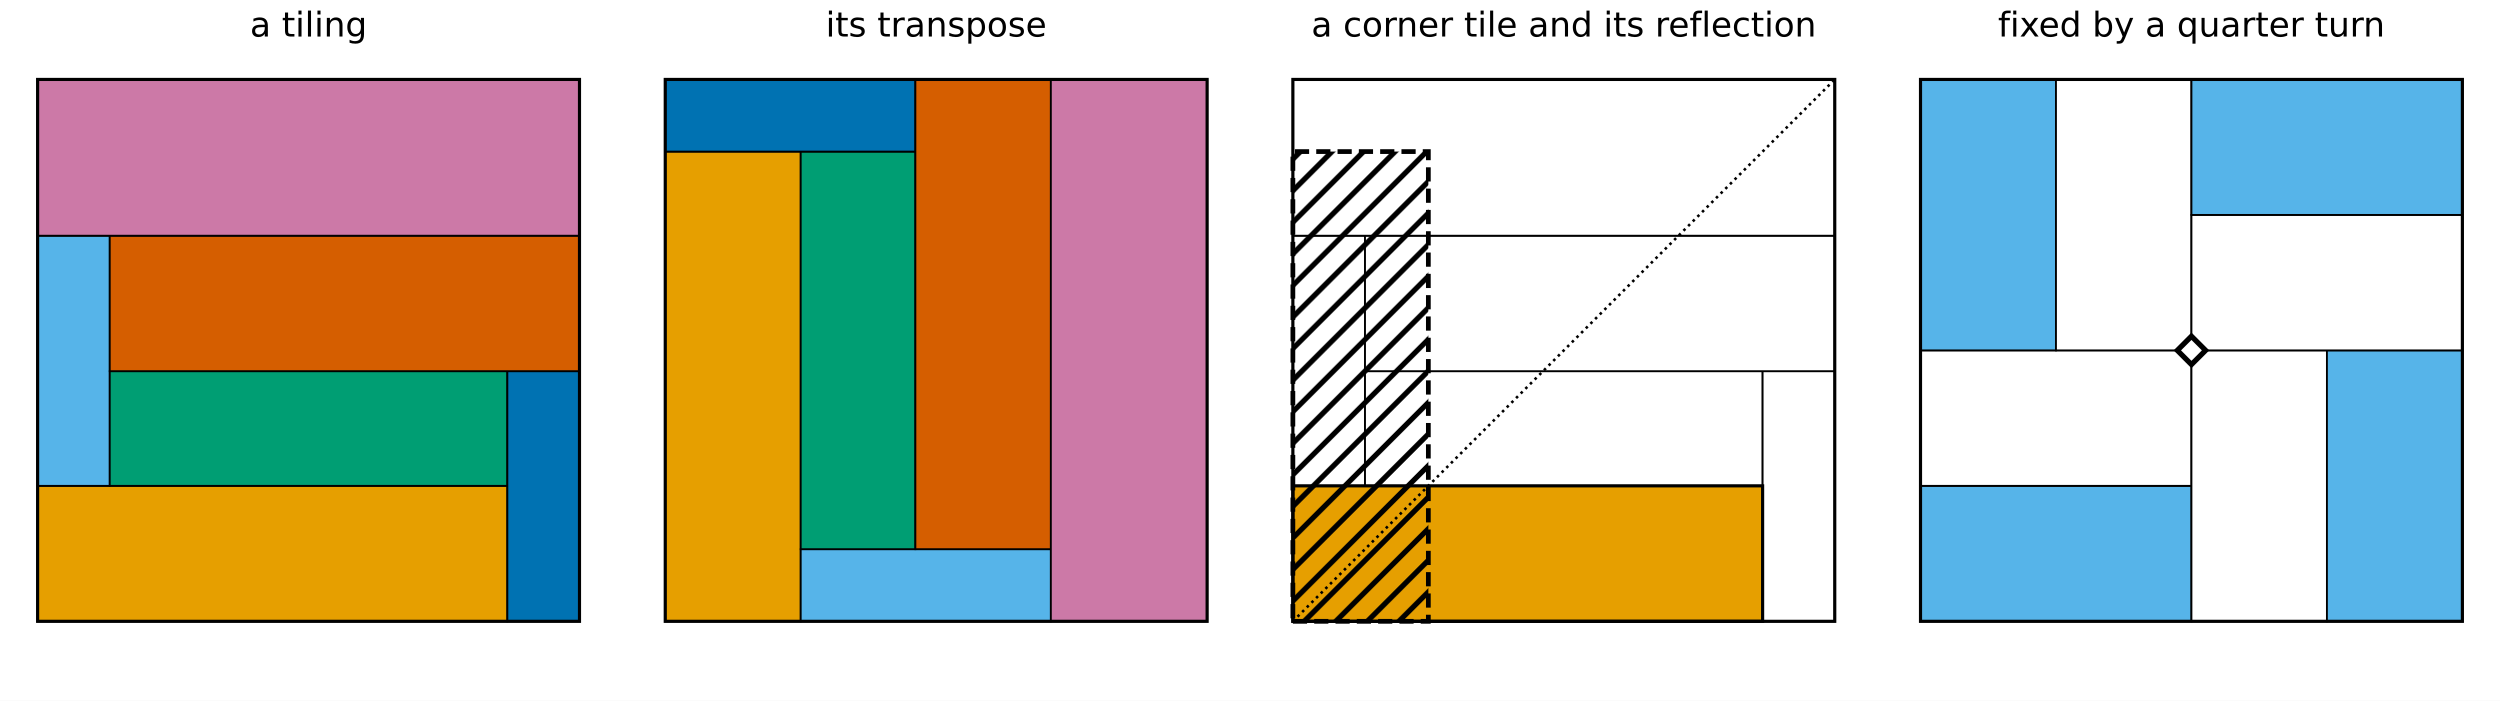
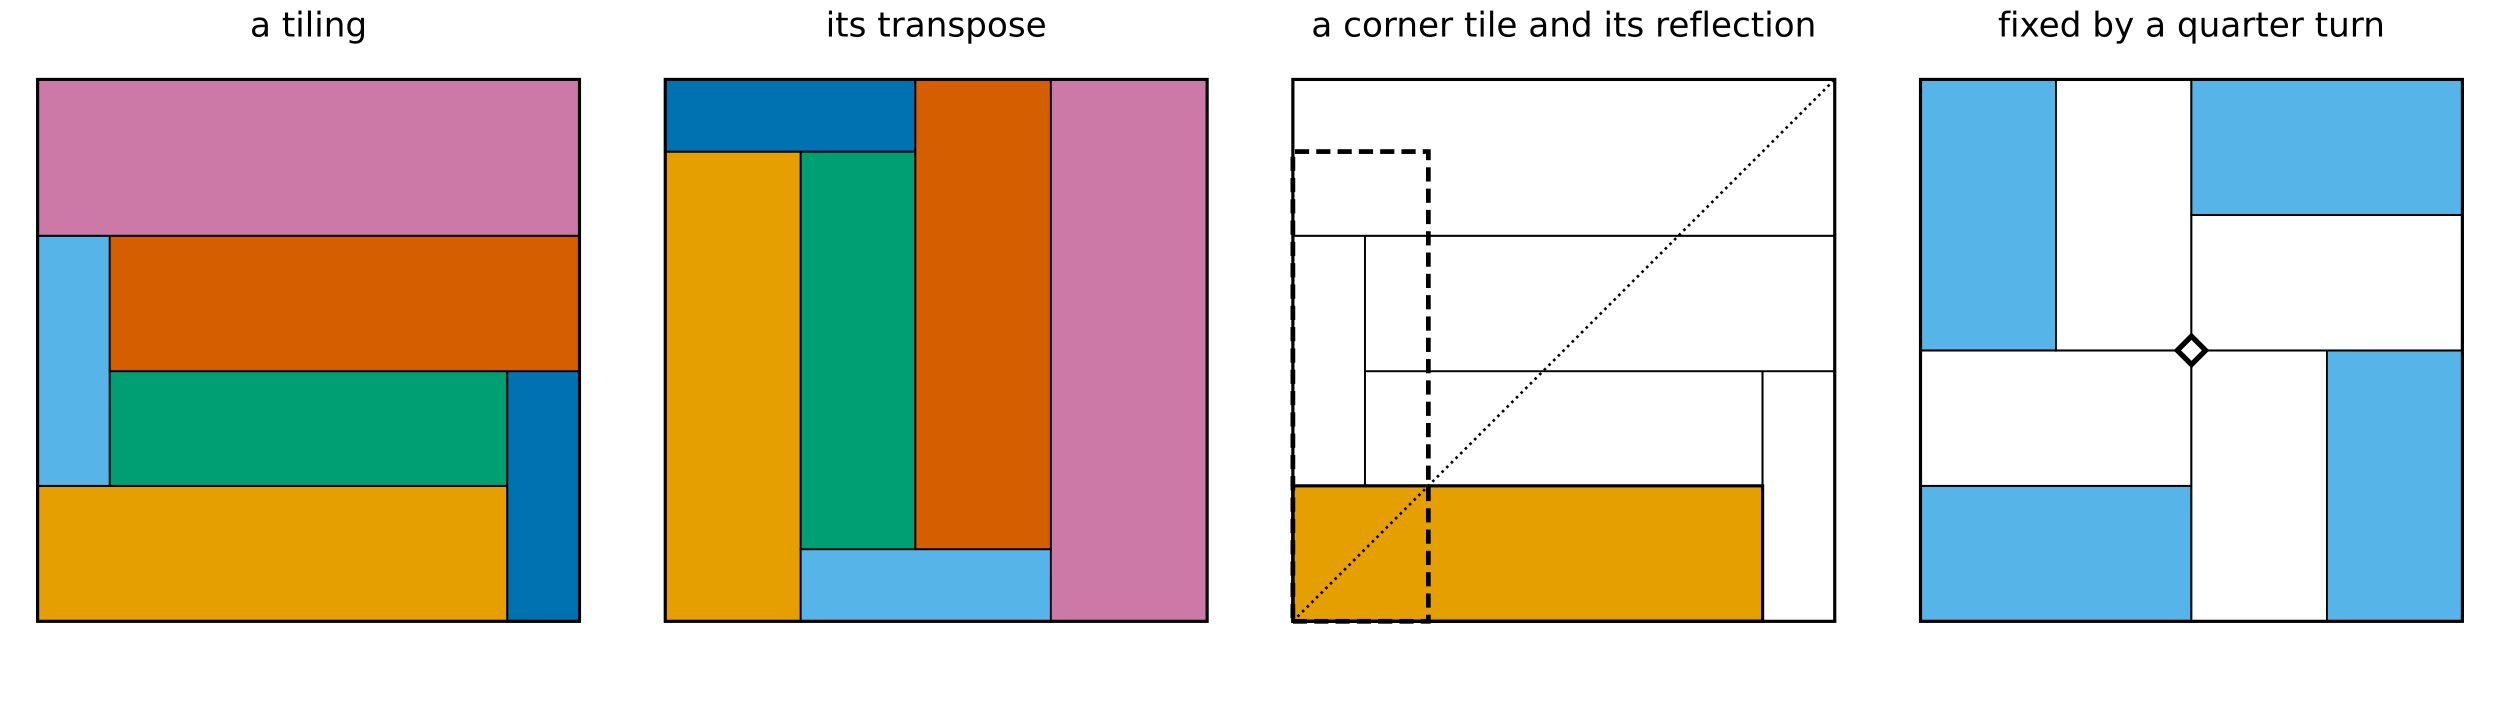
<svg xmlns="http://www.w3.org/2000/svg" xmlns:xlink="http://www.w3.org/1999/xlink" width="475.2pt" height="133.2pt" viewBox="0 0 475.2 133.2" version="1.1">
  <defs>
    <style type="text/css">*{stroke-linejoin: round; stroke-linecap: butt}</style>
  </defs>
  <g id="figure_1">
    <g id="patch_1">
      <path d="M 0 133.2  L 475.2 133.2  L 475.2 0  L 0 0  z " style="fill: #ffffff" />
    </g>
    <g id="axes_1">
      <g id="patch_2">
-         <path d="M 7.15 118.1  L 96.438 118.1  L 96.438 92.35  L 7.15 92.35  z " clip-path="url(#p4fe6eb81ef)" style="fill: #e69f00; stroke: #000000; stroke-width: 0.35; stroke-linejoin: miter" />
+         <path d="M 7.15 118.1  L 96.438 118.1  L 96.438 92.35  L 7.15 92.35  z " clip-path="url(#paca94d58df)" style="fill: #e69f00; stroke: #000000; stroke-width: 0.35; stroke-linejoin: miter" />
      </g>
      <g id="patch_3">
-         <path d="M 7.15 92.35  L 20.862 92.35  L 20.862 44.804  L 7.15 44.804  z " clip-path="url(#p4fe6eb81ef)" style="fill: #56b4e9; stroke: #000000; stroke-width: 0.35; stroke-linejoin: miter" />
+         <path d="M 7.15 92.35  L 20.862 92.35  L 20.862 44.804  L 7.15 44.804  z " clip-path="url(#paca94d58df)" style="fill: #56b4e9; stroke: #000000; stroke-width: 0.35; stroke-linejoin: miter" />
      </g>
      <g id="patch_4">
-         <path d="M 20.862 92.35  L 96.438 92.35  L 96.438 70.554  L 20.862 70.554  z " clip-path="url(#p4fe6eb81ef)" style="fill: #009e73; stroke: #000000; stroke-width: 0.35; stroke-linejoin: miter" />
+         <path d="M 20.862 92.35  L 96.438 92.35  L 96.438 70.554  L 20.862 70.554  z " clip-path="url(#paca94d58df)" style="fill: #009e73; stroke: #000000; stroke-width: 0.35; stroke-linejoin: miter" />
      </g>
      <g id="patch_5">
-         <path d="M 96.438 118.1  L 110.15 118.1  L 110.15 70.554  L 96.438 70.554  z " clip-path="url(#p4fe6eb81ef)" style="fill: #0072b2; stroke: #000000; stroke-width: 0.35; stroke-linejoin: miter" />
+         <path d="M 96.438 118.1  L 110.15 118.1  L 110.15 70.554  L 96.438 70.554  z " clip-path="url(#paca94d58df)" style="fill: #0072b2; stroke: #000000; stroke-width: 0.35; stroke-linejoin: miter" />
      </g>
      <g id="patch_6">
-         <path d="M 20.862 70.554  L 110.15 70.554  L 110.15 44.804  L 20.862 44.804  z " clip-path="url(#p4fe6eb81ef)" style="fill: #d55e00; stroke: #000000; stroke-width: 0.35; stroke-linejoin: miter" />
+         <path d="M 20.862 70.554  L 110.15 70.554  L 110.15 44.804  L 20.862 44.804  z " clip-path="url(#paca94d58df)" style="fill: #d55e00; stroke: #000000; stroke-width: 0.35; stroke-linejoin: miter" />
      </g>
      <g id="patch_7">
-         <path d="M 7.15 44.804  L 110.15 44.804  L 110.15 15.1  L 7.15 15.1  z " clip-path="url(#p4fe6eb81ef)" style="fill: #cc79a7; stroke: #000000; stroke-width: 0.35; stroke-linejoin: miter" />
+         <path d="M 7.15 44.804  L 110.15 44.804  L 110.15 15.1  L 7.15 15.1  z " clip-path="url(#paca94d58df)" style="fill: #cc79a7; stroke: #000000; stroke-width: 0.35; stroke-linejoin: miter" />
      </g>
      <g id="patch_8">
-         <path d="M 7.15 118.1  L 110.15 118.1  L 110.15 15.1  L 7.15 15.1  L 7.15 118.1  z " clip-path="url(#p4fe6eb81ef)" style="fill: none; stroke: #000000; stroke-width: 0.6; stroke-linejoin: miter" />
+         <path d="M 7.15 118.1  L 110.15 118.1  L 110.15 15.1  L 7.15 15.1  L 7.15 118.1  z " clip-path="url(#paca94d58df)" style="fill: none; stroke: #000000; stroke-width: 0.6; stroke-linejoin: miter" />
      </g>
      <g id="text_1">
        <g transform="translate(47.51977 6.95) scale(0.065 -0.065)">
          <defs>
            <path id="DejaVuSans-61" d="M 2194 1759  Q 1497 1759 1228 1600  Q 959 1441 959 1056  Q 959 750 1161 570  Q 1363 391 1709 391  Q 2188 391 2477 730  Q 2766 1069 2766 1631  L 2766 1759  L 2194 1759  z M 3341 1997  L 3341 0  L 2766 0  L 2766 531  Q 2569 213 2275 61  Q 1981 -91 1556 -91  Q 1019 -91 701 211  Q 384 513 384 1019  Q 384 1609 779 1909  Q 1175 2209 1959 2209  L 2766 2209  L 2766 2266  Q 2766 2663 2505 2880  Q 2244 3097 1772 3097  Q 1472 3097 1187 3025  Q 903 2953 641 2809  L 641 3341  Q 956 3463 1253 3523  Q 1550 3584 1831 3584  Q 2591 3584 2966 3190  Q 3341 2797 3341 1997  z " transform="scale(0.015625)" />
            <path id="DejaVuSans-20" transform="scale(0.015625)" />
            <path id="DejaVuSans-74" d="M 1172 4494  L 1172 3500  L 2356 3500  L 2356 3053  L 1172 3053  L 1172 1153  Q 1172 725 1289 603  Q 1406 481 1766 481  L 2356 481  L 2356 0  L 1766 0  Q 1100 0 847 248  Q 594 497 594 1153  L 594 3053  L 172 3053  L 172 3500  L 594 3500  L 594 4494  L 1172 4494  z " transform="scale(0.015625)" />
            <path id="DejaVuSans-69" d="M 603 3500  L 1178 3500  L 1178 0  L 603 0  L 603 3500  z M 603 4863  L 1178 4863  L 1178 4134  L 603 4134  L 603 4863  z " transform="scale(0.015625)" />
            <path id="DejaVuSans-6c" d="M 603 4863  L 1178 4863  L 1178 0  L 603 0  L 603 4863  z " transform="scale(0.015625)" />
            <path id="DejaVuSans-6e" d="M 3513 2113  L 3513 0  L 2938 0  L 2938 2094  Q 2938 2591 2744 2837  Q 2550 3084 2163 3084  Q 1697 3084 1428 2787  Q 1159 2491 1159 1978  L 1159 0  L 581 0  L 581 3500  L 1159 3500  L 1159 2956  Q 1366 3272 1645 3428  Q 1925 3584 2291 3584  Q 2894 3584 3203 3211  Q 3513 2838 3513 2113  z " transform="scale(0.015625)" />
            <path id="DejaVuSans-67" d="M 2906 1791  Q 2906 2416 2648 2759  Q 2391 3103 1925 3103  Q 1463 3103 1205 2759  Q 947 2416 947 1791  Q 947 1169 1205 825  Q 1463 481 1925 481  Q 2391 481 2648 825  Q 2906 1169 2906 1791  z M 3481 434  Q 3481 -459 3084 -895  Q 2688 -1331 1869 -1331  Q 1566 -1331 1297 -1286  Q 1028 -1241 775 -1147  L 775 -588  Q 1028 -725 1275 -790  Q 1522 -856 1778 -856  Q 2344 -856 2625 -561  Q 2906 -266 2906 331  L 2906 616  Q 2728 306 2450 153  Q 2172 0 1784 0  Q 1141 0 747 490  Q 353 981 353 1791  Q 353 2603 747 3093  Q 1141 3584 1784 3584  Q 2172 3584 2450 3431  Q 2728 3278 2906 2969  L 2906 3500  L 3481 3500  L 3481 434  z " transform="scale(0.015625)" />
          </defs>
          <use xlink:href="#DejaVuSans-61" />
          <use xlink:href="#DejaVuSans-20" transform="translate(61.2793 0)" />
          <use xlink:href="#DejaVuSans-74" transform="translate(93.06641 0)" />
          <use xlink:href="#DejaVuSans-69" transform="translate(132.2754 0)" />
          <use xlink:href="#DejaVuSans-6c" transform="translate(160.0586 0)" />
          <use xlink:href="#DejaVuSans-69" transform="translate(187.8418 0)" />
          <use xlink:href="#DejaVuSans-6e" transform="translate(215.625 0)" />
          <use xlink:href="#DejaVuSans-67" transform="translate(279.0039 0)" />
        </g>
      </g>
    </g>
    <g id="axes_2">
      <g id="patch_9">
-         <path d="M 126.45 118.1  L 152.2 118.1  L 152.2 28.812  L 126.45 28.812  z " clip-path="url(#pacc9f00c67)" style="fill: #e69f00; stroke: #000000; stroke-width: 0.35; stroke-linejoin: miter" />
+         <path d="M 126.45 118.1  L 152.2 118.1  L 152.2 28.812  L 126.45 28.812  z " clip-path="url(#p0ba4e502ad)" style="fill: #e69f00; stroke: #000000; stroke-width: 0.35; stroke-linejoin: miter" />
      </g>
      <g id="patch_10">
-         <path d="M 152.2 118.1  L 199.746 118.1  L 199.746 104.388  L 152.2 104.388  z " clip-path="url(#pacc9f00c67)" style="fill: #56b4e9; stroke: #000000; stroke-width: 0.35; stroke-linejoin: miter" />
+         <path d="M 152.2 118.1  L 199.746 118.1  L 199.746 104.388  L 152.2 104.388  z " clip-path="url(#p0ba4e502ad)" style="fill: #56b4e9; stroke: #000000; stroke-width: 0.35; stroke-linejoin: miter" />
      </g>
      <g id="patch_11">
-         <path d="M 152.2 104.388  L 173.996 104.388  L 173.996 28.812  L 152.2 28.812  z " clip-path="url(#pacc9f00c67)" style="fill: #009e73; stroke: #000000; stroke-width: 0.35; stroke-linejoin: miter" />
+         <path d="M 152.2 104.388  L 173.996 104.388  L 173.996 28.812  L 152.2 28.812  z " clip-path="url(#p0ba4e502ad)" style="fill: #009e73; stroke: #000000; stroke-width: 0.35; stroke-linejoin: miter" />
      </g>
      <g id="patch_12">
-         <path d="M 126.45 28.812  L 173.996 28.812  L 173.996 15.1  L 126.45 15.1  z " clip-path="url(#pacc9f00c67)" style="fill: #0072b2; stroke: #000000; stroke-width: 0.35; stroke-linejoin: miter" />
+         <path d="M 126.45 28.812  L 173.996 28.812  L 173.996 15.1  L 126.45 15.1  z " clip-path="url(#p0ba4e502ad)" style="fill: #0072b2; stroke: #000000; stroke-width: 0.35; stroke-linejoin: miter" />
      </g>
      <g id="patch_13">
-         <path d="M 173.996 104.388  L 199.746 104.388  L 199.746 15.1  L 173.996 15.1  z " clip-path="url(#pacc9f00c67)" style="fill: #d55e00; stroke: #000000; stroke-width: 0.35; stroke-linejoin: miter" />
+         <path d="M 173.996 104.388  L 199.746 104.388  L 199.746 15.1  L 173.996 15.1  z " clip-path="url(#p0ba4e502ad)" style="fill: #d55e00; stroke: #000000; stroke-width: 0.35; stroke-linejoin: miter" />
      </g>
      <g id="patch_14">
-         <path d="M 199.746 118.1  L 229.45 118.1  L 229.45 15.1  L 199.746 15.1  z " clip-path="url(#pacc9f00c67)" style="fill: #cc79a7; stroke: #000000; stroke-width: 0.35; stroke-linejoin: miter" />
+         <path d="M 199.746 118.1  L 229.45 118.1  L 229.45 15.1  L 199.746 15.1  z " clip-path="url(#p0ba4e502ad)" style="fill: #cc79a7; stroke: #000000; stroke-width: 0.35; stroke-linejoin: miter" />
      </g>
      <g id="text_2">
        <g transform="translate(156.9479 6.95) scale(0.065 -0.065)">
          <defs>
            <path id="DejaVuSans-73" d="M 2834 3397  L 2834 2853  Q 2591 2978 2328 3040  Q 2066 3103 1784 3103  Q 1356 3103 1142 2972  Q 928 2841 928 2578  Q 928 2378 1081 2264  Q 1234 2150 1697 2047  L 1894 2003  Q 2506 1872 2764 1633  Q 3022 1394 3022 966  Q 3022 478 2636 193  Q 2250 -91 1575 -91  Q 1294 -91 989 -36  Q 684 19 347 128  L 347 722  Q 666 556 975 473  Q 1284 391 1588 391  Q 1994 391 2212 530  Q 2431 669 2431 922  Q 2431 1156 2273 1281  Q 2116 1406 1581 1522  L 1381 1569  Q 847 1681 609 1914  Q 372 2147 372 2553  Q 372 3047 722 3315  Q 1072 3584 1716 3584  Q 2034 3584 2315 3537  Q 2597 3491 2834 3397  z " transform="scale(0.015625)" />
            <path id="DejaVuSans-72" d="M 2631 2963  Q 2534 3019 2420 3045  Q 2306 3072 2169 3072  Q 1681 3072 1420 2755  Q 1159 2438 1159 1844  L 1159 0  L 581 0  L 581 3500  L 1159 3500  L 1159 2956  Q 1341 3275 1631 3429  Q 1922 3584 2338 3584  Q 2397 3584 2469 3576  Q 2541 3569 2628 3553  L 2631 2963  z " transform="scale(0.015625)" />
            <path id="DejaVuSans-70" d="M 1159 525  L 1159 -1331  L 581 -1331  L 581 3500  L 1159 3500  L 1159 2969  Q 1341 3281 1617 3432  Q 1894 3584 2278 3584  Q 2916 3584 3314 3078  Q 3713 2572 3713 1747  Q 3713 922 3314 415  Q 2916 -91 2278 -91  Q 1894 -91 1617 61  Q 1341 213 1159 525  z M 3116 1747  Q 3116 2381 2855 2742  Q 2594 3103 2138 3103  Q 1681 3103 1420 2742  Q 1159 2381 1159 1747  Q 1159 1113 1420 752  Q 1681 391 2138 391  Q 2594 391 2855 752  Q 3116 1113 3116 1747  z " transform="scale(0.015625)" />
            <path id="DejaVuSans-6f" d="M 1959 3097  Q 1497 3097 1228 2736  Q 959 2375 959 1747  Q 959 1119 1226 758  Q 1494 397 1959 397  Q 2419 397 2687 759  Q 2956 1122 2956 1747  Q 2956 2369 2687 2733  Q 2419 3097 1959 3097  z M 1959 3584  Q 2709 3584 3137 3096  Q 3566 2609 3566 1747  Q 3566 888 3137 398  Q 2709 -91 1959 -91  Q 1206 -91 779 398  Q 353 888 353 1747  Q 353 2609 779 3096  Q 1206 3584 1959 3584  z " transform="scale(0.015625)" />
            <path id="DejaVuSans-65" d="M 3597 1894  L 3597 1613  L 953 1613  Q 991 1019 1311 708  Q 1631 397 2203 397  Q 2534 397 2845 478  Q 3156 559 3463 722  L 3463 178  Q 3153 47 2828 -22  Q 2503 -91 2169 -91  Q 1331 -91 842 396  Q 353 884 353 1716  Q 353 2575 817 3079  Q 1281 3584 2069 3584  Q 2775 3584 3186 3129  Q 3597 2675 3597 1894  z M 3022 2063  Q 3016 2534 2758 2815  Q 2500 3097 2075 3097  Q 1594 3097 1305 2825  Q 1016 2553 972 2059  L 3022 2063  z " transform="scale(0.015625)" />
          </defs>
          <use xlink:href="#DejaVuSans-69" />
          <use xlink:href="#DejaVuSans-74" transform="translate(27.7832 0)" />
          <use xlink:href="#DejaVuSans-73" transform="translate(66.99219 0)" />
          <use xlink:href="#DejaVuSans-20" transform="translate(119.0918 0)" />
          <use xlink:href="#DejaVuSans-74" transform="translate(150.8789 0)" />
          <use xlink:href="#DejaVuSans-72" transform="translate(190.0879 0)" />
          <use xlink:href="#DejaVuSans-61" transform="translate(231.2012 0)" />
          <use xlink:href="#DejaVuSans-6e" transform="translate(292.4805 0)" />
          <use xlink:href="#DejaVuSans-73" transform="translate(355.8594 0)" />
          <use xlink:href="#DejaVuSans-70" transform="translate(407.959 0)" />
          <use xlink:href="#DejaVuSans-6f" transform="translate(471.4355 0)" />
          <use xlink:href="#DejaVuSans-73" transform="translate(532.6172 0)" />
          <use xlink:href="#DejaVuSans-65" transform="translate(584.7168 0)" />
        </g>
      </g>
      <g id="patch_15">
-         <path d="M 126.45 118.1  L 229.45 118.1  L 229.45 15.1  L 126.45 15.1  L 126.45 118.1  z " clip-path="url(#pacc9f00c67)" style="fill: none; stroke: #000000; stroke-width: 0.6; stroke-linejoin: miter" />
+         <path d="M 126.45 118.1  L 229.45 118.1  L 229.45 15.1  L 126.45 15.1  L 126.45 118.1  z " clip-path="url(#p0ba4e502ad)" style="fill: none; stroke: #000000; stroke-width: 0.6; stroke-linejoin: miter" />
      </g>
    </g>
    <g id="axes_3">
      <g id="patch_16">
-         <path d="M 245.75 118.1  L 335.038 118.1  L 335.038 92.35  L 245.75 92.35  z " clip-path="url(#p55e25cc376)" style="fill: #ffffff; stroke: #000000; stroke-width: 0.35; stroke-linejoin: miter" />
+         <path d="M 245.75 118.1  L 335.038 118.1  L 335.038 92.35  L 245.75 92.35  z " clip-path="url(#pa42cd0a2de)" style="fill: #ffffff; stroke: #000000; stroke-width: 0.35; stroke-linejoin: miter" />
      </g>
      <g id="patch_17">
-         <path d="M 245.75 92.35  L 259.462 92.35  L 259.462 44.804  L 245.75 44.804  z " clip-path="url(#p55e25cc376)" style="fill: #ffffff; stroke: #000000; stroke-width: 0.35; stroke-linejoin: miter" />
+         <path d="M 245.75 92.35  L 259.462 92.35  L 259.462 44.804  L 245.75 44.804  z " clip-path="url(#pa42cd0a2de)" style="fill: #ffffff; stroke: #000000; stroke-width: 0.35; stroke-linejoin: miter" />
      </g>
      <g id="patch_18">
-         <path d="M 259.462 92.35  L 335.038 92.35  L 335.038 70.554  L 259.462 70.554  z " clip-path="url(#p55e25cc376)" style="fill: #ffffff; stroke: #000000; stroke-width: 0.35; stroke-linejoin: miter" />
+         <path d="M 259.462 92.35  L 335.038 92.35  L 335.038 70.554  L 259.462 70.554  z " clip-path="url(#pa42cd0a2de)" style="fill: #ffffff; stroke: #000000; stroke-width: 0.35; stroke-linejoin: miter" />
      </g>
      <g id="patch_19">
-         <path d="M 335.038 118.1  L 348.75 118.1  L 348.75 70.554  L 335.038 70.554  z " clip-path="url(#p55e25cc376)" style="fill: #ffffff; stroke: #000000; stroke-width: 0.35; stroke-linejoin: miter" />
+         <path d="M 335.038 118.1  L 348.75 118.1  L 348.75 70.554  L 335.038 70.554  z " clip-path="url(#pa42cd0a2de)" style="fill: #ffffff; stroke: #000000; stroke-width: 0.35; stroke-linejoin: miter" />
      </g>
      <g id="patch_20">
-         <path d="M 259.462 70.554  L 348.75 70.554  L 348.75 44.804  L 259.462 44.804  z " clip-path="url(#p55e25cc376)" style="fill: #ffffff; stroke: #000000; stroke-width: 0.35; stroke-linejoin: miter" />
+         <path d="M 259.462 70.554  L 348.75 70.554  L 348.75 44.804  L 259.462 44.804  z " clip-path="url(#pa42cd0a2de)" style="fill: #ffffff; stroke: #000000; stroke-width: 0.35; stroke-linejoin: miter" />
      </g>
      <g id="patch_21">
-         <path d="M 245.75 44.804  L 348.75 44.804  L 348.75 15.1  L 245.75 15.1  z " clip-path="url(#p55e25cc376)" style="fill: #ffffff; stroke: #000000; stroke-width: 0.35; stroke-linejoin: miter" />
+         <path d="M 245.75 44.804  L 348.75 44.804  L 348.75 15.1  L 245.75 15.1  z " clip-path="url(#pa42cd0a2de)" style="fill: #ffffff; stroke: #000000; stroke-width: 0.35; stroke-linejoin: miter" />
      </g>
      <g id="patch_22">
-         <path d="M 245.75 118.1  L 335.038 118.1  L 335.038 92.35  L 245.75 92.35  z " clip-path="url(#p55e25cc376)" style="fill: #e69f00; stroke: #000000; stroke-width: 0.6; stroke-linejoin: miter" />
+         <path d="M 245.75 118.1  L 335.038 118.1  L 335.038 92.35  L 245.75 92.35  z " clip-path="url(#pa42cd0a2de)" style="fill: #e69f00; stroke: #000000; stroke-width: 0.6; stroke-linejoin: miter" />
      </g>
      <g id="patch_23">
-         <path d="M 245.75 118.1  L 271.5 118.1  L 271.5 28.812  L 245.75 28.812  z " clip-path="url(#p55e25cc376)" style="fill: url(#h5f74e02eba); stroke-dasharray: 2.7,1.35; stroke-dashoffset: 0; stroke: #000000; stroke-width: 0.9; stroke-linejoin: miter" />
+         <path d="M 245.75 118.1  L 271.5 118.1  L 271.5 28.812  L 245.75 28.812  L 245.75 118.1  z " clip-path="url(#pa42cd0a2de)" style="fill: none; stroke-dasharray: 2.7,1.35; stroke-dashoffset: 0; stroke: #000000; stroke-width: 0.9; stroke-linejoin: miter" />
      </g>
      <g id="text_3">
        <g transform="translate(249.2577 6.95) scale(0.065 -0.065)">
          <defs>
            <path id="DejaVuSans-63" d="M 3122 3366  L 3122 2828  Q 2878 2963 2633 3030  Q 2388 3097 2138 3097  Q 1578 3097 1268 2742  Q 959 2388 959 1747  Q 959 1106 1268 751  Q 1578 397 2138 397  Q 2388 397 2633 464  Q 2878 531 3122 666  L 3122 134  Q 2881 22 2623 -34  Q 2366 -91 2075 -91  Q 1284 -91 818 406  Q 353 903 353 1747  Q 353 2603 823 3093  Q 1294 3584 2113 3584  Q 2378 3584 2631 3529  Q 2884 3475 3122 3366  z " transform="scale(0.015625)" />
            <path id="DejaVuSans-64" d="M 2906 2969  L 2906 4863  L 3481 4863  L 3481 0  L 2906 0  L 2906 525  Q 2725 213 2448 61  Q 2172 -91 1784 -91  Q 1150 -91 751 415  Q 353 922 353 1747  Q 353 2572 751 3078  Q 1150 3584 1784 3584  Q 2172 3584 2448 3432  Q 2725 3281 2906 2969  z M 947 1747  Q 947 1113 1208 752  Q 1469 391 1925 391  Q 2381 391 2643 752  Q 2906 1113 2906 1747  Q 2906 2381 2643 2742  Q 2381 3103 1925 3103  Q 1469 3103 1208 2742  Q 947 2381 947 1747  z " transform="scale(0.015625)" />
            <path id="DejaVuSans-66" d="M 2375 4863  L 2375 4384  L 1825 4384  Q 1516 4384 1395 4259  Q 1275 4134 1275 3809  L 1275 3500  L 2222 3500  L 2222 3053  L 1275 3053  L 1275 0  L 697 0  L 697 3053  L 147 3053  L 147 3500  L 697 3500  L 697 3744  Q 697 4328 969 4595  Q 1241 4863 1831 4863  L 2375 4863  z " transform="scale(0.015625)" />
          </defs>
          <use xlink:href="#DejaVuSans-61" />
          <use xlink:href="#DejaVuSans-20" transform="translate(61.2793 0)" />
          <use xlink:href="#DejaVuSans-63" transform="translate(93.06641 0)" />
          <use xlink:href="#DejaVuSans-6f" transform="translate(148.0469 0)" />
          <use xlink:href="#DejaVuSans-72" transform="translate(209.2285 0)" />
          <use xlink:href="#DejaVuSans-6e" transform="translate(248.5918 0)" />
          <use xlink:href="#DejaVuSans-65" transform="translate(311.9707 0)" />
          <use xlink:href="#DejaVuSans-72" transform="translate(373.4941 0)" />
          <use xlink:href="#DejaVuSans-20" transform="translate(414.6074 0)" />
          <use xlink:href="#DejaVuSans-74" transform="translate(446.3945 0)" />
          <use xlink:href="#DejaVuSans-69" transform="translate(485.6035 0)" />
          <use xlink:href="#DejaVuSans-6c" transform="translate(513.3867 0)" />
          <use xlink:href="#DejaVuSans-65" transform="translate(541.1699 0)" />
          <use xlink:href="#DejaVuSans-20" transform="translate(602.6934 0)" />
          <use xlink:href="#DejaVuSans-61" transform="translate(634.4805 0)" />
          <use xlink:href="#DejaVuSans-6e" transform="translate(695.7598 0)" />
          <use xlink:href="#DejaVuSans-64" transform="translate(759.1387 0)" />
          <use xlink:href="#DejaVuSans-20" transform="translate(822.6152 0)" />
          <use xlink:href="#DejaVuSans-69" transform="translate(854.4023 0)" />
          <use xlink:href="#DejaVuSans-74" transform="translate(882.1855 0)" />
          <use xlink:href="#DejaVuSans-73" transform="translate(921.3945 0)" />
          <use xlink:href="#DejaVuSans-20" transform="translate(973.4941 0)" />
          <use xlink:href="#DejaVuSans-72" transform="translate(1005.281 0)" />
          <use xlink:href="#DejaVuSans-65" transform="translate(1044.145 0)" />
          <use xlink:href="#DejaVuSans-66" transform="translate(1105.668 0)" />
          <use xlink:href="#DejaVuSans-6c" transform="translate(1140.873 0)" />
          <use xlink:href="#DejaVuSans-65" transform="translate(1168.656 0)" />
          <use xlink:href="#DejaVuSans-63" transform="translate(1230.18 0)" />
          <use xlink:href="#DejaVuSans-74" transform="translate(1285.16 0)" />
          <use xlink:href="#DejaVuSans-69" transform="translate(1324.369 0)" />
          <use xlink:href="#DejaVuSans-6f" transform="translate(1352.152 0)" />
          <use xlink:href="#DejaVuSans-6e" transform="translate(1413.334 0)" />
        </g>
      </g>
      <g id="line2d_1">
-         <path d="M 245.75 118.1  L 348.75 15.1  " clip-path="url(#p55e25cc376)" style="fill: none; stroke-dasharray: 0.5,0.75; stroke-dashoffset: 0; stroke: #000000; stroke-width: 0.5" />
+         <path d="M 245.75 118.1  L 348.75 15.1  " clip-path="url(#pa42cd0a2de)" style="fill: none; stroke-dasharray: 0.5,0.75; stroke-dashoffset: 0; stroke: #000000; stroke-width: 0.5" />
      </g>
      <g id="patch_24">
-         <path d="M 245.75 118.1  L 348.75 118.1  L 348.75 15.1  L 245.75 15.1  L 245.75 118.1  z " clip-path="url(#p55e25cc376)" style="fill: none; stroke: #000000; stroke-width: 0.6; stroke-linejoin: miter" />
+         <path d="M 245.75 118.1  L 348.75 118.1  L 348.75 15.1  L 245.75 15.1  L 245.75 118.1  z " clip-path="url(#pa42cd0a2de)" style="fill: none; stroke: #000000; stroke-width: 0.6; stroke-linejoin: miter" />
      </g>
    </g>
    <g id="axes_4">
      <g id="patch_25">
-         <path d="M 365.05 118.1  L 416.55 118.1  L 416.55 92.35  L 365.05 92.35  z " clip-path="url(#p1f8c784879)" style="fill: #56b4e9; stroke: #000000; stroke-width: 0.35; stroke-linejoin: miter" />
+         <path d="M 365.05 118.1  L 416.55 118.1  L 416.55 92.35  L 365.05 92.35  z " clip-path="url(#p1cf3ccf1c2)" style="fill: #56b4e9; stroke: #000000; stroke-width: 0.35; stroke-linejoin: miter" />
      </g>
      <g id="patch_26">
-         <path d="M 365.05 92.35  L 416.55 92.35  L 416.55 66.6  L 365.05 66.6  z " clip-path="url(#p1f8c784879)" style="fill: #ffffff; stroke: #000000; stroke-width: 0.35; stroke-linejoin: miter" />
+         <path d="M 365.05 92.35  L 416.55 92.35  L 416.55 66.6  L 365.05 66.6  z " clip-path="url(#p1cf3ccf1c2)" style="fill: #ffffff; stroke: #000000; stroke-width: 0.35; stroke-linejoin: miter" />
      </g>
      <g id="patch_27">
-         <path d="M 416.55 118.1  L 442.3 118.1  L 442.3 66.6  L 416.55 66.6  z " clip-path="url(#p1f8c784879)" style="fill: #ffffff; stroke: #000000; stroke-width: 0.35; stroke-linejoin: miter" />
+         <path d="M 416.55 118.1  L 442.3 118.1  L 442.3 66.6  L 416.55 66.6  z " clip-path="url(#p1cf3ccf1c2)" style="fill: #ffffff; stroke: #000000; stroke-width: 0.35; stroke-linejoin: miter" />
      </g>
      <g id="patch_28">
-         <path d="M 442.3 118.1  L 468.05 118.1  L 468.05 66.6  L 442.3 66.6  z " clip-path="url(#p1f8c784879)" style="fill: #56b4e9; stroke: #000000; stroke-width: 0.35; stroke-linejoin: miter" />
+         <path d="M 442.3 118.1  L 468.05 118.1  L 468.05 66.6  L 442.3 66.6  z " clip-path="url(#p1cf3ccf1c2)" style="fill: #56b4e9; stroke: #000000; stroke-width: 0.35; stroke-linejoin: miter" />
      </g>
      <g id="patch_29">
-         <path d="M 365.05 66.6  L 390.8 66.6  L 390.8 15.1  L 365.05 15.1  z " clip-path="url(#p1f8c784879)" style="fill: #56b4e9; stroke: #000000; stroke-width: 0.35; stroke-linejoin: miter" />
+         <path d="M 365.05 66.6  L 390.8 66.6  L 390.8 15.1  L 365.05 15.1  z " clip-path="url(#p1cf3ccf1c2)" style="fill: #56b4e9; stroke: #000000; stroke-width: 0.35; stroke-linejoin: miter" />
      </g>
      <g id="patch_30">
-         <path d="M 390.8 66.6  L 416.55 66.6  L 416.55 15.1  L 390.8 15.1  z " clip-path="url(#p1f8c784879)" style="fill: #ffffff; stroke: #000000; stroke-width: 0.35; stroke-linejoin: miter" />
+         <path d="M 390.8 66.6  L 416.55 66.6  L 416.55 15.1  L 390.8 15.1  z " clip-path="url(#p1cf3ccf1c2)" style="fill: #ffffff; stroke: #000000; stroke-width: 0.35; stroke-linejoin: miter" />
      </g>
      <g id="patch_31">
-         <path d="M 416.55 66.6  L 468.05 66.6  L 468.05 40.85  L 416.55 40.85  z " clip-path="url(#p1f8c784879)" style="fill: #ffffff; stroke: #000000; stroke-width: 0.35; stroke-linejoin: miter" />
+         <path d="M 416.55 66.6  L 468.05 66.6  L 468.05 40.85  L 416.55 40.85  z " clip-path="url(#p1cf3ccf1c2)" style="fill: #ffffff; stroke: #000000; stroke-width: 0.35; stroke-linejoin: miter" />
      </g>
      <g id="patch_32">
-         <path d="M 416.55 40.85  L 468.05 40.85  L 468.05 15.1  L 416.55 15.1  z " clip-path="url(#p1f8c784879)" style="fill: #56b4e9; stroke: #000000; stroke-width: 0.35; stroke-linejoin: miter" />
+         <path d="M 416.55 40.85  L 468.05 40.85  L 468.05 15.1  L 416.55 15.1  z " clip-path="url(#p1cf3ccf1c2)" style="fill: #56b4e9; stroke: #000000; stroke-width: 0.35; stroke-linejoin: miter" />
      </g>
      <g id="text_4">
        <g transform="translate(379.7747 6.95) scale(0.065 -0.065)">
          <defs>
            <path id="DejaVuSans-78" d="M 3513 3500  L 2247 1797  L 3578 0  L 2900 0  L 1881 1375  L 863 0  L 184 0  L 1544 1831  L 300 3500  L 978 3500  L 1906 2253  L 2834 3500  L 3513 3500  z " transform="scale(0.015625)" />
            <path id="DejaVuSans-62" d="M 3116 1747  Q 3116 2381 2855 2742  Q 2594 3103 2138 3103  Q 1681 3103 1420 2742  Q 1159 2381 1159 1747  Q 1159 1113 1420 752  Q 1681 391 2138 391  Q 2594 391 2855 752  Q 3116 1113 3116 1747  z M 1159 2969  Q 1341 3281 1617 3432  Q 1894 3584 2278 3584  Q 2916 3584 3314 3078  Q 3713 2572 3713 1747  Q 3713 922 3314 415  Q 2916 -91 2278 -91  Q 1894 -91 1617 61  Q 1341 213 1159 525  L 1159 0  L 581 0  L 581 4863  L 1159 4863  L 1159 2969  z " transform="scale(0.015625)" />
            <path id="DejaVuSans-79" d="M 2059 -325  Q 1816 -950 1584 -1140  Q 1353 -1331 966 -1331  L 506 -1331  L 506 -850  L 844 -850  Q 1081 -850 1212 -737  Q 1344 -625 1503 -206  L 1606 56  L 191 3500  L 800 3500  L 1894 763  L 2988 3500  L 3597 3500  L 2059 -325  z " transform="scale(0.015625)" />
            <path id="DejaVuSans-71" d="M 947 1747  Q 947 1113 1208 752  Q 1469 391 1925 391  Q 2381 391 2643 752  Q 2906 1113 2906 1747  Q 2906 2381 2643 2742  Q 2381 3103 1925 3103  Q 1469 3103 1208 2742  Q 947 2381 947 1747  z M 2906 525  Q 2725 213 2448 61  Q 2172 -91 1784 -91  Q 1150 -91 751 415  Q 353 922 353 1747  Q 353 2572 751 3078  Q 1150 3584 1784 3584  Q 2172 3584 2448 3432  Q 2725 3281 2906 2969  L 2906 3500  L 3481 3500  L 3481 -1331  L 2906 -1331  L 2906 525  z " transform="scale(0.015625)" />
            <path id="DejaVuSans-75" d="M 544 1381  L 544 3500  L 1119 3500  L 1119 1403  Q 1119 906 1312 657  Q 1506 409 1894 409  Q 2359 409 2629 706  Q 2900 1003 2900 1516  L 2900 3500  L 3475 3500  L 3475 0  L 2900 0  L 2900 538  Q 2691 219 2414 64  Q 2138 -91 1772 -91  Q 1169 -91 856 284  Q 544 659 544 1381  z M 1991 3584  L 1991 3584  z " transform="scale(0.015625)" />
          </defs>
          <use xlink:href="#DejaVuSans-66" />
          <use xlink:href="#DejaVuSans-69" transform="translate(35.20508 0)" />
          <use xlink:href="#DejaVuSans-78" transform="translate(62.98828 0)" />
          <use xlink:href="#DejaVuSans-65" transform="translate(119.043 0)" />
          <use xlink:href="#DejaVuSans-64" transform="translate(180.5664 0)" />
          <use xlink:href="#DejaVuSans-20" transform="translate(244.043 0)" />
          <use xlink:href="#DejaVuSans-62" transform="translate(275.8301 0)" />
          <use xlink:href="#DejaVuSans-79" transform="translate(339.3066 0)" />
          <use xlink:href="#DejaVuSans-20" transform="translate(398.4863 0)" />
          <use xlink:href="#DejaVuSans-61" transform="translate(430.2734 0)" />
          <use xlink:href="#DejaVuSans-20" transform="translate(491.5527 0)" />
          <use xlink:href="#DejaVuSans-71" transform="translate(523.3398 0)" />
          <use xlink:href="#DejaVuSans-75" transform="translate(586.8164 0)" />
          <use xlink:href="#DejaVuSans-61" transform="translate(650.1953 0)" />
          <use xlink:href="#DejaVuSans-72" transform="translate(711.4746 0)" />
          <use xlink:href="#DejaVuSans-74" transform="translate(752.5879 0)" />
          <use xlink:href="#DejaVuSans-65" transform="translate(791.7969 0)" />
          <use xlink:href="#DejaVuSans-72" transform="translate(853.3203 0)" />
          <use xlink:href="#DejaVuSans-20" transform="translate(894.4336 0)" />
          <use xlink:href="#DejaVuSans-74" transform="translate(926.2207 0)" />
          <use xlink:href="#DejaVuSans-75" transform="translate(965.4297 0)" />
          <use xlink:href="#DejaVuSans-72" transform="translate(1028.809 0)" />
          <use xlink:href="#DejaVuSans-6e" transform="translate(1068.172 0)" />
        </g>
      </g>
      <g id="patch_33">
-         <path d="M 365.05 118.1  L 468.05 118.1  L 468.05 15.1  L 365.05 15.1  L 365.05 118.1  z " clip-path="url(#p1f8c784879)" style="fill: none; stroke: #000000; stroke-width: 0.6; stroke-linejoin: miter" />
+         <path d="M 365.05 118.1  L 468.05 118.1  L 468.05 15.1  L 365.05 15.1  L 365.05 118.1  z " clip-path="url(#p1cf3ccf1c2)" style="fill: none; stroke: #000000; stroke-width: 0.6; stroke-linejoin: miter" />
      </g>
      <g id="line2d_2">
-         <path d="M 416.55 66.6  " clip-path="url(#p1f8c784879)" style="fill: none; stroke: #1f77b4; stroke-width: 1.5; stroke-linecap: square" />
+         <path d="M 416.55 66.6  " clip-path="url(#p1cf3ccf1c2)" style="fill: none; stroke: #1f77b4; stroke-width: 1.5; stroke-linecap: square" />
        <defs>
-           <path id="m7251ec7903" d="M -0 2.687  L 2.687 0  L 0 -2.687  L -2.687 -0  z " style="stroke: #000000; stroke-linejoin: miter" />
+           <path id="m0089e898cf" d="M -0 2.687  L 2.687 0  L 0 -2.687  L -2.687 -0  z " style="stroke: #000000; stroke-linejoin: miter" />
        </defs>
-         <g clip-path="url(#p1f8c784879)">
-           <use xlink:href="#m7251ec7903" x="416.55" y="66.6" style="fill: #ffffff; stroke: #000000; stroke-linejoin: miter" />
+         <g clip-path="url(#p1cf3ccf1c2)">
+           <use xlink:href="#m0089e898cf" x="416.55" y="66.6" style="fill: #ffffff; stroke: #000000; stroke-linejoin: miter" />
        </g>
      </g>
    </g>
  </g>
  <defs>
-     <clipPath id="p4fe6eb81ef">
+     <clipPath id="paca94d58df">
      <rect x="2" y="9.95" width="113.3" height="113.3" />
    </clipPath>
-     <clipPath id="pacc9f00c67">
+     <clipPath id="p0ba4e502ad">
      <rect x="121.3" y="9.95" width="113.3" height="113.3" />
    </clipPath>
-     <clipPath id="p55e25cc376">
+     <clipPath id="pa42cd0a2de">
      <rect x="240.6" y="9.95" width="113.3" height="113.3" />
    </clipPath>
-     <clipPath id="p1f8c784879">
+     <clipPath id="p1cf3ccf1c2">
      <rect x="359.9" y="9.95" width="113.3" height="113.3" />
    </clipPath>
-   </defs>
-   <defs>
-     <pattern id="h5f74e02eba" patternUnits="userSpaceOnUse" x="0" y="0" width="72" height="72">
-       <rect x="0" y="0" width="73" height="73" fill="none" />
-       <path d="M -36 36  L 36 -36  M -33 39  L 39 -33  M -30 42  L 42 -30  M -27 45  L 45 -27  M -24 48  L 48 -24  M -21 51  L 51 -21  M -18 54  L 54 -18  M -15 57  L 57 -15  M -12 60  L 60 -12  M -9 63  L 63 -9  M -6 66  L 66 -6  M -3 69  L 69 -3  M 0 72  L 72 0  M 3 75  L 75 3  M 6 78  L 78 6  M 9 81  L 81 9  M 12 84  L 84 12  M 15 87  L 87 15  M 18 90  L 90 18  M 21 93  L 93 21  M 24 96  L 96 24  M 27 99  L 99 27  M 30 102  L 102 30  M 33 105  L 105 33  M 36 108  L 108 36  " style="fill: #000000; stroke: #000000; stroke-width: 1.0; stroke-linecap: butt; stroke-linejoin: miter" />
-     </pattern>
  </defs>
</svg>
